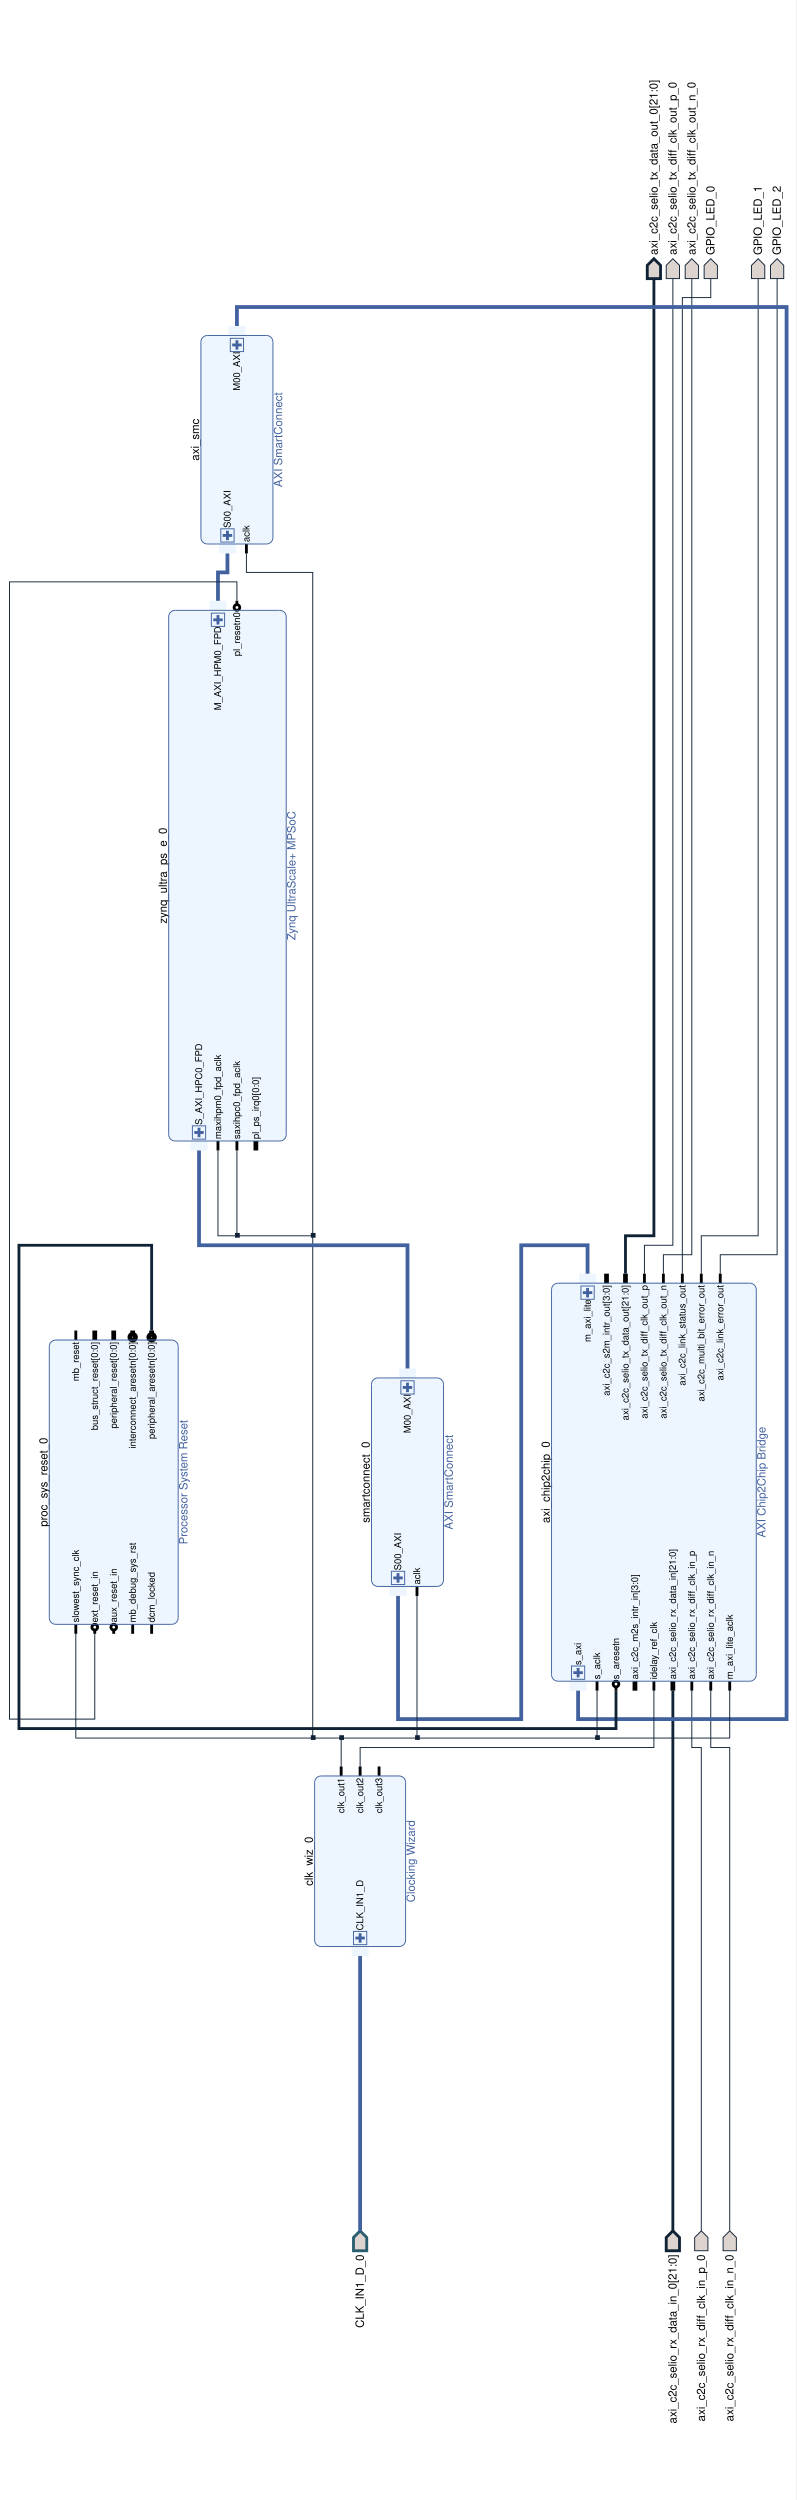
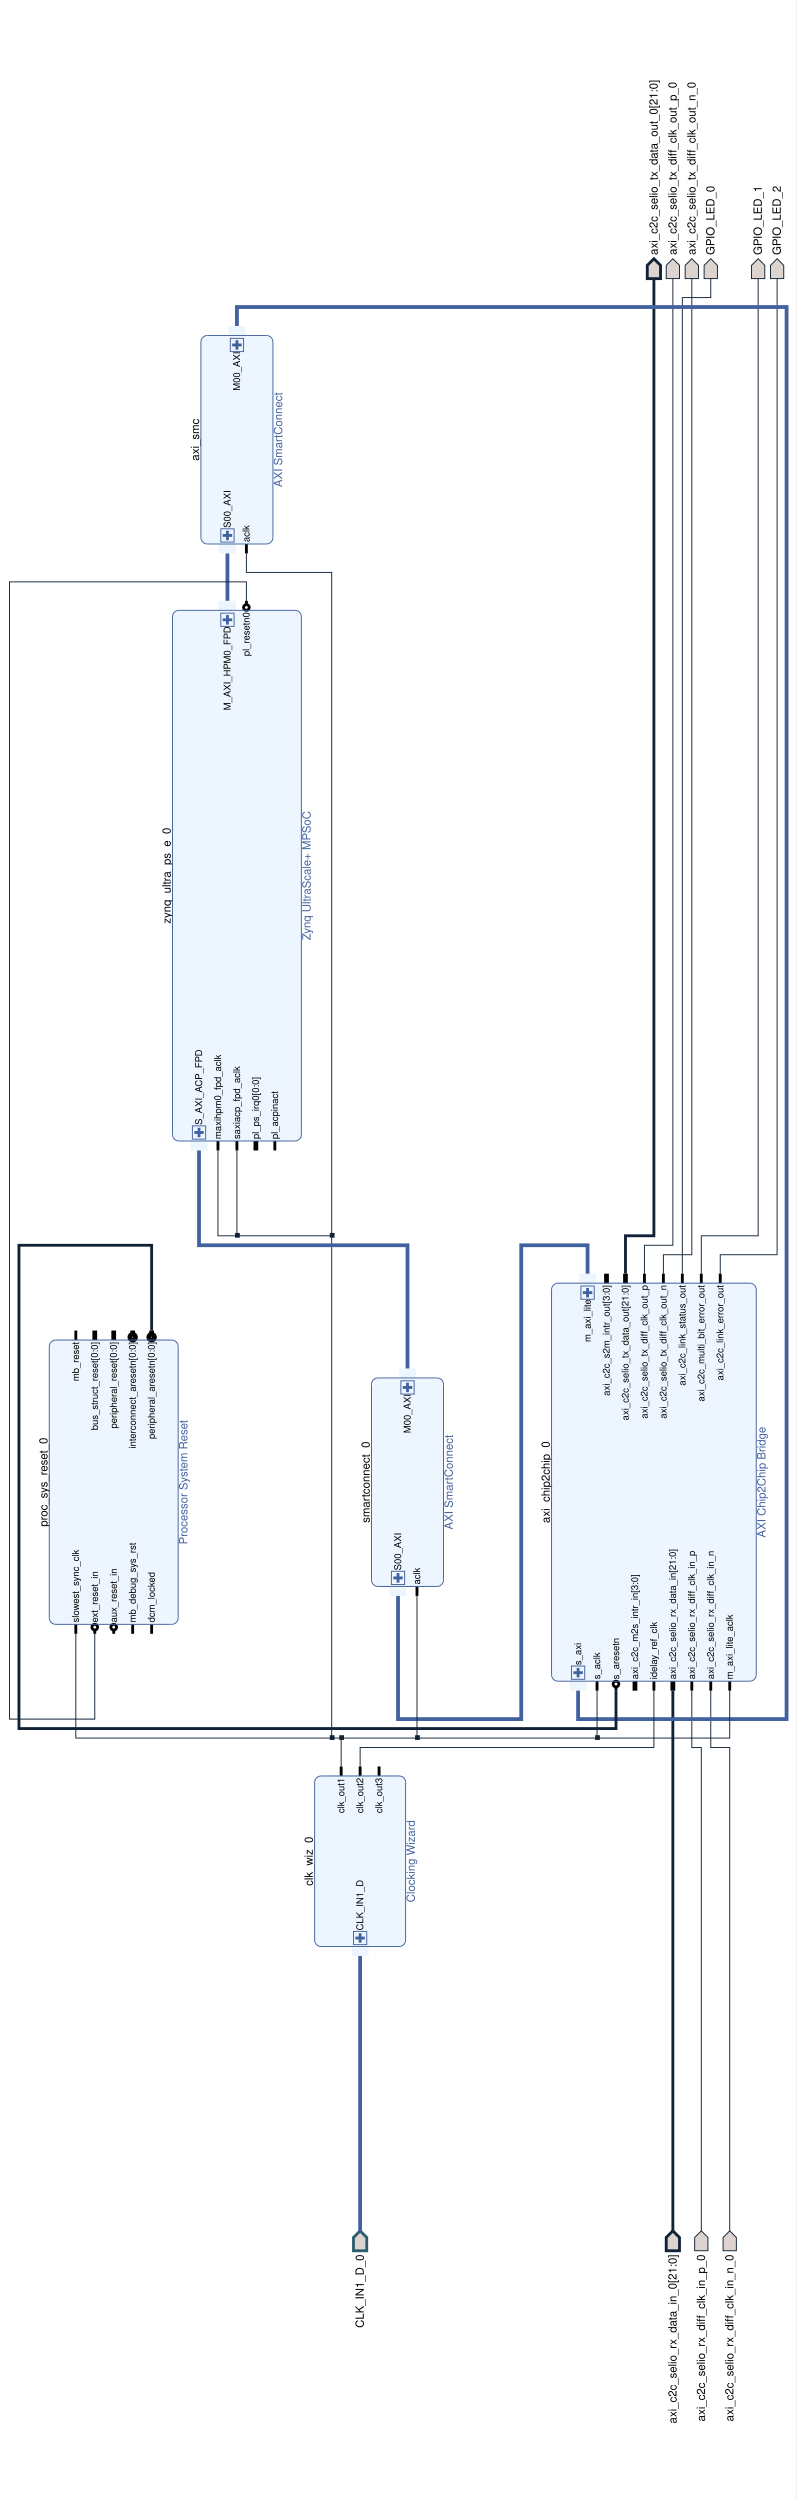
<svg xmlns="http://www.w3.org/2000/svg" viewBox="0 0 840 2638" preserveAspectRatio="xMidYMid meet" version="1.1" baseProfile="full" xml:space="preserve">
  <clipPath id="clippingbbox">
    <rect x="0" y="0" width="2638" height="840" />
  </clipPath>
  <g stroke="#102235" stroke-width="1" stroke-linecap="butt" stroke-linejoin="miter" stroke-miterlimit="4" stroke-dasharray="none" stroke-dashoffset="0" fill="none" font-family="Helvetica" font-style="normal" font-size="12" writing-mode="lr-tb" cursor="crosshair" transform="rotate(-90) translate(-2638)" clip-path="url(#clippingbbox)">
    <path d="M0 0h2638v841h-2638z" stroke="none" fill="white" />
    <path d="M284 380l-7 7h-14v-14h14z" stroke="none" fill="#ddd4d0" />
    <g stroke="#2a5e6f" stroke-width="3">
      <path d="M284 380l-7 7h-14v-14h14z" />
      <text x="259" y="380" fill="black" stroke-width="0" text-anchor="end" dy="3.85">CLK_IN1_D_0</text>
      <path d="M284 710l-7 7h-14v-14h14z" stroke="none" fill="#ddd4d0" />
    </g>
    <g stroke-width="3">
      <path d="M284 710l-7 7h-14v-14h14z" />
      <text x="259" y="710" fill="black" stroke-width="0" text-anchor="end" dy="3.85">axi_c2c_selio_rx_data_in_0[21:0]</text>
      <path d="M284 740l-7 7h-14v-14h14z" stroke="none" fill="#ddd4d0" />
    </g>
    <g>
      <path d="M284 740l-7 7h-14v-14h14z" />
      <text x="259" y="740" fill="black" stroke-width="0" text-anchor="end" dy="3.85">axi_c2c_selio_rx_diff_clk_in_p_0</text>
      <path d="M284 770l-7 7h-14v-14h14z" stroke="none" fill="#ddd4d0" />
      <path d="M284 770l-7 7h-14v-14h14z" />
      <text x="259" y="770" fill="black" stroke-width="0" text-anchor="end" dy="3.85">axi_c2c_selio_rx_diff_clk_in_n_0</text>
      <path d="M591 332h166l3 1l2 1l1 2l1 3v82l-1 3l-1 2l-2 1l-3 1h-166l-3 -1l-2 -1l-1 -2l-1 -3v-82l1 -3l1 -2l2 -1z" stroke="none" fill="#edf6fe" />
      <text x="674" y="330" fill="black" stroke-width="0" text-anchor="middle">clk_wiz_0</text>
      <text x="674" y="430" fill="#41619f" stroke-width="0" text-anchor="middle" dy="7.7">Clocking Wizard</text>
      <path d="M574 371h10v18h-10z" stroke="none" fill="#edf6fe" />
    </g>
    <g stroke="#41619f" stroke-width="3">
      <path d="M593 375v10" />
      <path d="M588 380h10" />
    </g>
    <g stroke="#41619f">
      <path d="M586 373h14v14h-14z" />
      <text x="601" y="380" fill="black" stroke-width="0" font-size="10" dy="3.25">CLK_IN1_D</text>
    </g>
    <g stroke="black" stroke-width="3">
      <path d="M774 360h-10" />
      <text x="762" y="360" fill="black" stroke-width="0" font-size="10" text-anchor="end" dy="3.25">clk_out1</text>
      <path d="M774 380h-10" />
      <text x="762" y="380" fill="black" stroke-width="0" font-size="10" text-anchor="end" dy="3.25">clk_out2</text>
      <path d="M774 400h-10" />
      <text x="762" y="400" fill="black" stroke-width="0" font-size="10" text-anchor="end" dy="3.25">clk_out3</text>
    </g>
    <g stroke="#41619f">
      <path d="M591 332h166" />
      <path d="M757,332 A6.835,6.835 1.62 0,1 764,339" />
      <path d="M764 339v82" />
      <path d="M764,421 A6.835,6.835 1.62 0,1 757,428" />
      <path d="M757 428h-166" />
      <path d="M591,428 A6.835,6.835 1.62 0,1 584,421" />
      <path d="M584 421v-82" />
      <path d="M584,339 A6.835,6.835 1.62 0,1 591,332" />
      <path d="M931 52h286l3 1l2 1l1 2l1 3v122l-1 3l-1 2l-2 1l-3 1h-286l-3 -1l-2 -1l-1 -2l-1 -3v-122l1 -3l1 -2l2 -1z" stroke="none" fill="#edf6fe" />
      <text x="1074" y="50" fill="black" stroke-width="0" text-anchor="middle">proc_sys_reset_0</text>
      <text x="1074" y="190" fill="#41619f" stroke-width="0" text-anchor="middle" dy="7.7">Processor System Reset</text>
    </g>
    <g stroke="black" stroke-width="3">
      <path d="M914 80h10" />
      <text x="926" y="80" fill="black" stroke-width="0" font-size="10" dy="3.25">slowest_sync_clk</text>
      <circle cx="921" cy="100" r="3" />
      <path d="M914 100h4" />
      <text x="926" y="100" fill="black" stroke-width="0" font-size="10" dy="3.25">ext_reset_in</text>
      <circle cx="921" cy="120" r="3" />
      <path d="M914 120h4" />
      <text x="926" y="120" fill="black" stroke-width="0" font-size="10" dy="3.25">aux_reset_in</text>
      <path d="M914 140h10" />
      <text x="926" y="140" fill="black" stroke-width="0" font-size="10" dy="3.25">mb_debug_sys_rst</text>
      <path d="M914 160h10" />
      <text x="926" y="160" fill="black" stroke-width="0" font-size="10" dy="3.25">dcm_locked</text>
      <path d="M1234 80h-10" />
      <text x="1222" y="80" fill="black" stroke-width="0" font-size="10" text-anchor="end" dy="3.25">mb_reset</text>
    </g>
    <g stroke="black" stroke-width="5">
      <path d="M1234 100h-10" />
      <text x="1222" y="100" fill="black" stroke-width="0" font-size="10" text-anchor="end" dy="3.25">bus_struct_reset[0:0]</text>
      <path d="M1234 120h-10" />
      <text x="1222" y="120" fill="black" stroke-width="0" font-size="10" text-anchor="end" dy="3.25">peripheral_reset[0:0]</text>
      <circle cx="1227" cy="140" r="3" />
      <path d="M1234 140h-4" />
      <text x="1222" y="140" fill="black" stroke-width="0" font-size="10" text-anchor="end" dy="3.25">interconnect_aresetn[0:0]</text>
      <circle cx="1227" cy="160" r="3" />
      <path d="M1234 160h-4" />
      <text x="1222" y="160" fill="black" stroke-width="0" font-size="10" text-anchor="end" dy="3.25">peripheral_aresetn[0:0]</text>
    </g>
    <g stroke="#41619f">
      <path d="M931 52h286" />
      <path d="M1217,52 A6.835,6.835 1.62 0,1 1224,59" />
      <path d="M1224 59v122" />
      <path d="M1224,181 A6.835,6.835 1.62 0,1 1217,188" />
      <path d="M1217 188h-286" />
      <path d="M931,188 A6.835,6.835 1.62 0,1 924,181" />
      <path d="M924 181v-122" />
      <path d="M924,59 A6.835,6.835 1.62 0,1 931,52" />
      <path d="M971 392h206l3 1l2 1l1 2l1 3v62l-1 3l-1 2l-2 1l-3 1h-206l-3 -1l-2 -1l-1 -2l-1 -3v-62l1 -3l1 -2l2 -1z" stroke="none" fill="#edf6fe" />
      <text x="1074" y="390" fill="black" stroke-width="0" text-anchor="middle">smartconnect_0</text>
      <text x="1074" y="470" fill="#41619f" stroke-width="0" text-anchor="middle" dy="7.7">AXI SmartConnect</text>
      <path d="M954 411h10v18h-10z" stroke="none" fill="#edf6fe" />
    </g>
    <g stroke="#41619f" stroke-width="3">
      <path d="M973 415v10" />
      <path d="M968 420h10" />
    </g>
    <g stroke="#41619f">
      <path d="M966 413h14v14h-14z" />
      <text x="981" y="420" fill="black" stroke-width="0" font-size="10" dy="3.25">S00_AXI</text>
      <path d="M1184 421h10v18h-10z" stroke="none" fill="#edf6fe" />
    </g>
    <g stroke="#41619f" stroke-width="3">
      <path d="M1174 425v10" />
      <path d="M1169 430h10" />
    </g>
    <g stroke="#41619f">
      <path d="M1167 423h14v14h-14z" />
      <text x="1167" y="430" fill="black" stroke-width="0" font-size="10" text-anchor="end" dy="3.25">M00_AXI</text>
    </g>
    <g stroke="black" stroke-width="3">
      <path d="M954 440h10" />
      <text x="966" y="440" fill="black" stroke-width="0" font-size="10" dy="3.25">aclk</text>
    </g>
    <g stroke="#41619f">
      <path d="M971 392h206" />
      <path d="M1177,392 A6.835,6.835 1.62 0,1 1184,399" />
      <path d="M1184 399v62" />
      <path d="M1184,461 A6.835,6.835 1.62 0,1 1177,468" />
      <path d="M1177 468h-206" />
      <path d="M971,468 A6.835,6.835 1.62 0,1 964,461" />
      <path d="M964 461v-62" />
      <path d="M964,399 A6.835,6.835 1.62 0,1 971,392" />
      <path d="M871 582h406l3 1l2 1l1 2l1 3v202l-1 3l-1 2l-2 1l-3 1h-406l-3 -1l-2 -1l-1 -2l-1 -3v-202l1 -3l1 -2l2 -1z" stroke="none" fill="#edf6fe" />
      <text x="1074" y="580" fill="black" stroke-width="0" text-anchor="middle">axi_chip2chip_0</text>
      <text x="1074" y="800" fill="#41619f" stroke-width="0" text-anchor="middle" dy="7.7">AXI Chip2Chip Bridge</text>
      <path d="M1284 611h10v18h-10z" stroke="none" fill="#edf6fe" />
    </g>
    <g stroke="#41619f" stroke-width="3">
      <path d="M1274 615v10" />
      <path d="M1269 620h10" />
    </g>
    <g stroke="#41619f">
      <path d="M1267 613h14v14h-14z" />
      <text x="1267" y="620" fill="black" stroke-width="0" font-size="10" text-anchor="end" dy="3.25">m_axi_lite</text>
      <path d="M854 601h10v18h-10z" stroke="none" fill="#edf6fe" />
    </g>
    <g stroke="#41619f" stroke-width="3">
      <path d="M873 605v10" />
      <path d="M868 610h10" />
    </g>
    <g stroke="#41619f">
      <path d="M866 603h14v14h-14z" />
      <text x="881" y="610" fill="black" stroke-width="0" font-size="10" dy="3.25">s_axi</text>
    </g>
    <g stroke="black" stroke-width="3">
      <path d="M854 630h10" />
      <text x="866" y="630" fill="black" stroke-width="0" font-size="10" dy="3.25">s_aclk</text>
      <circle cx="861" cy="650" r="3" />
      <path d="M854 650h4" />
      <text x="866" y="650" fill="black" stroke-width="0" font-size="10" dy="3.25">s_aresetn</text>
    </g>
    <g stroke="black" stroke-width="5">
      <path d="M854 670h10" />
      <text x="866" y="670" fill="black" stroke-width="0" font-size="10" dy="3.25">axi_c2c_m2s_intr_in[3:0]</text>
      <path d="M1294 640h-10" />
      <text x="1282" y="640" fill="black" stroke-width="0" font-size="10" text-anchor="end" dy="3.25">axi_c2c_s2m_intr_out[3:0]</text>
    </g>
    <g stroke="black" stroke-width="3">
      <path d="M854 690h10" />
      <text x="866" y="690" fill="black" stroke-width="0" font-size="10" dy="3.25">idelay_ref_clk</text>
    </g>
    <g stroke="black" stroke-width="5">
      <path d="M1294 660h-10" />
      <text x="1282" y="660" fill="black" stroke-width="0" font-size="10" text-anchor="end" dy="3.25">axi_c2c_selio_tx_data_out[21:0]</text>
      <path d="M854 710h10" />
      <text x="866" y="710" fill="black" stroke-width="0" font-size="10" dy="3.25">axi_c2c_selio_rx_data_in[21:0]</text>
    </g>
    <g stroke="black" stroke-width="3">
      <path d="M1294 680h-10" />
      <text x="1282" y="680" fill="black" stroke-width="0" font-size="10" text-anchor="end" dy="3.25">axi_c2c_selio_tx_diff_clk_out_p</text>
      <path d="M1294 700h-10" />
      <text x="1282" y="700" fill="black" stroke-width="0" font-size="10" text-anchor="end" dy="3.25">axi_c2c_selio_tx_diff_clk_out_n</text>
      <path d="M854 730h10" />
      <text x="866" y="730" fill="black" stroke-width="0" font-size="10" dy="3.25">axi_c2c_selio_rx_diff_clk_in_p</text>
      <path d="M854 750h10" />
      <text x="866" y="750" fill="black" stroke-width="0" font-size="10" dy="3.25">axi_c2c_selio_rx_diff_clk_in_n</text>
      <path d="M1294 720h-10" />
      <text x="1282" y="720" fill="black" stroke-width="0" font-size="10" text-anchor="end" dy="3.25">axi_c2c_link_status_out</text>
      <path d="M1294 740h-10" />
      <text x="1282" y="740" fill="black" stroke-width="0" font-size="10" text-anchor="end" dy="3.25">axi_c2c_multi_bit_error_out</text>
      <path d="M1294 760h-10" />
      <text x="1282" y="760" fill="black" stroke-width="0" font-size="10" text-anchor="end" dy="3.25">axi_c2c_link_error_out</text>
      <path d="M854 770h10" />
      <text x="866" y="770" fill="black" stroke-width="0" font-size="10" dy="3.25">m_axi_lite_aclk</text>
    </g>
    <g stroke="#41619f">
      <path d="M871 582h406" />
      <path d="M1277,582 A6.835,6.835 1.62 0,1 1284,589" />
      <path d="M1284 589v202" />
      <path d="M1284,791 A6.835,6.835 1.62 0,1 1277,798" />
      <path d="M1277 798h-406" />
      <path d="M871,798 A6.835,6.835 1.62 0,1 864,791" />
      <path d="M864 791v-202" />
      <path d="M864,589 A6.835,6.835 1.62 0,1 871,582" />
-       <path d="M1441 178h546l3 1l2 1l1 2l1 3v110l-1 3l-1 2l-2 1l-3 1h-546l-3 -1l-2 -1l-1 -2l-1 -3v-110l1 -3l1 -2l2 -1z" stroke="none" fill="#edf6fe" />
-       <text x="1714" y="176" fill="black" stroke-width="0" text-anchor="middle">zynq_ultra_ps_e_0</text>
-       <text x="1714" y="304" fill="#41619f" stroke-width="0" text-anchor="middle" dy="7.7">Zynq UltraScale+ MPSoC</text>
-       <path d="M1994 221h10v18h-10z" stroke="none" fill="#edf6fe" />
-     </g>
-     <g stroke="#41619f" stroke-width="3">
-       <path d="M1984 225v10" />
-       <path d="M1979 230h10" />
-     </g>
-     <g stroke="#41619f">
-       <path d="M1977 223h14v14h-14z" />
-       <text x="1977" y="230" fill="black" stroke-width="0" font-size="10" text-anchor="end" dy="3.25">M_AXI_HPM0_FPD</text>
+       <path d="M1441 182h546l3 1l2 1l1 2l1 3v122l-1 3l-1 2l-2 1l-3 1h-546l-3 -1l-2 -1l-1 -2l-1 -3v-122l1 -3l1 -2l2 -1z" stroke="none" fill="#edf6fe" />
+       <text x="1714" y="180" fill="black" stroke-width="0" text-anchor="middle">zynq_ultra_ps_e_0</text>
+       <text x="1714" y="320" fill="#41619f" stroke-width="0" text-anchor="middle" dy="7.7">Zynq UltraScale+ MPSoC</text>
+       <path d="M1994 231h10v18h-10z" stroke="none" fill="#edf6fe" />
+     </g>
+     <g stroke="#41619f" stroke-width="3">
+       <path d="M1984 235v10" />
+       <path d="M1979 240h10" />
+     </g>
+     <g stroke="#41619f">
+       <path d="M1977 233h14v14h-14z" />
+       <text x="1977" y="240" fill="black" stroke-width="0" font-size="10" text-anchor="end" dy="3.25">M_AXI_HPM0_FPD</text>
      <path d="M1424 201h10v18h-10z" stroke="none" fill="#edf6fe" />
    </g>
    <g stroke="#41619f" stroke-width="3">
      <path d="M1443 205v10" />
      <path d="M1438 210h10" />
    </g>
    <g stroke="#41619f">
      <path d="M1436 203h14v14h-14z" />
-       <text x="1451" y="210" fill="black" stroke-width="0" font-size="10" dy="3.25">S_AXI_HPC0_FPD</text>
+       <text x="1451" y="210" fill="black" stroke-width="0" font-size="10" dy="3.25">S_AXI_ACP_FPD</text>
    </g>
    <g stroke="black" stroke-width="3">
      <path d="M1424 230h10" />
      <text x="1436" y="230" fill="black" stroke-width="0" font-size="10" dy="3.25">maxihpm0_fpd_aclk</text>
      <path d="M1424 250h10" />
-       <text x="1436" y="250" fill="black" stroke-width="0" font-size="10" dy="3.25">saxihpc0_fpd_aclk</text>
+       <text x="1436" y="250" fill="black" stroke-width="0" font-size="10" dy="3.25">saxiacp_fpd_aclk</text>
    </g>
    <g stroke="black" stroke-width="5">
      <path d="M1424 270h10" />
      <text x="1436" y="270" fill="black" stroke-width="0" font-size="10" dy="3.25">pl_ps_irq0[0:0]</text>
    </g>
    <g stroke="black" stroke-width="3">
-       <circle cx="1997" cy="250" r="3" />
-       <path d="M2004 250h-4" />
-       <text x="1992" y="250" fill="black" stroke-width="0" font-size="10" text-anchor="end" dy="3.25">pl_resetn0</text>
-     </g>
-     <g stroke="#41619f">
-       <path d="M1441 178h546" />
-       <path d="M1987,178 A6.835,6.835 1.62 0,1 1994,185" />
-       <path d="M1994 185v110" />
-       <path d="M1994,295 A6.835,6.835 1.62 0,1 1987,302" />
-       <path d="M1987 302h-546" />
-       <path d="M1441,302 A6.835,6.835 1.62 0,1 1434,295" />
-       <path d="M1434 295v-110" />
-       <path d="M1434,185 A6.835,6.835 1.62 0,1 1441,178" />
+       <circle cx="1997" cy="260" r="3" />
+       <path d="M2004 260h-4" />
+       <text x="1992" y="260" fill="black" stroke-width="0" font-size="10" text-anchor="end" dy="3.25">pl_resetn0</text>
+       <path d="M1424 290h10" />
+       <text x="1436" y="290" fill="black" stroke-width="0" font-size="10" dy="3.25">pl_acpinact</text>
+     </g>
+     <g stroke="#41619f">
+       <path d="M1441 182h546" />
+       <path d="M1987,182 A6.835,6.835 1.62 0,1 1994,189" />
+       <path d="M1994 189v122" />
+       <path d="M1994,311 A6.835,6.835 1.62 0,1 1987,318" />
+       <path d="M1987 318h-546" />
+       <path d="M1441,318 A6.835,6.835 1.62 0,1 1434,311" />
+       <path d="M1434 311v-122" />
+       <path d="M1434,189 A6.835,6.835 1.62 0,1 1441,182" />
      <path d="M2071 212h206l3 1l2 1l1 2l1 3v62l-1 3l-1 2l-2 1l-3 1h-206l-3 -1l-2 -1l-1 -2l-1 -3v-62l1 -3l1 -2l2 -1z" stroke="none" fill="#edf6fe" />
      <text x="2174" y="210" fill="black" stroke-width="0" text-anchor="middle">axi_smc</text>
      <text x="2174" y="290" fill="#41619f" stroke-width="0" text-anchor="middle" dy="7.7">AXI SmartConnect</text>
      <path d="M2054 231h10v18h-10z" stroke="none" fill="#edf6fe" />
    </g>
    <g stroke="#41619f" stroke-width="3">
      <path d="M2073 235v10" />
      <path d="M2068 240h10" />
    </g>
    <g stroke="#41619f">
      <path d="M2066 233h14v14h-14z" />
      <text x="2081" y="240" fill="black" stroke-width="0" font-size="10" dy="3.25">S00_AXI</text>
      <path d="M2284 241h10v18h-10z" stroke="none" fill="#edf6fe" />
    </g>
    <g stroke="#41619f" stroke-width="3">
      <path d="M2274 245v10" />
      <path d="M2269 250h10" />
    </g>
    <g stroke="#41619f">
      <path d="M2267 243h14v14h-14z" />
      <text x="2267" y="250" fill="black" stroke-width="0" font-size="10" text-anchor="end" dy="3.25">M00_AXI</text>
    </g>
    <g stroke="black" stroke-width="3">
      <path d="M2054 260h10" />
      <text x="2066" y="260" fill="black" stroke-width="0" font-size="10" dy="3.25">aclk</text>
    </g>
    <g stroke="#41619f">
      <path d="M2071 212h206" />
      <path d="M2277,212 A6.835,6.835 1.62 0,1 2284,219" />
      <path d="M2284 219v62" />
      <path d="M2284,281 A6.835,6.835 1.62 0,1 2277,288" />
      <path d="M2277 288h-206" />
      <path d="M2071,288 A6.835,6.835 1.62 0,1 2064,281" />
      <path d="M2064 281v-62" />
      <path d="M2064,219 A6.835,6.835 1.62 0,1 2071,212" />
      <path d="M2344 690v-7h14l7 7l-7 7h-14z" stroke="none" fill="#ddd4d0" />
    </g>
    <g stroke-width="3">
      <path d="M2344 690v-7h14l7 7l-7 7h-14z" />
      <text x="2369" y="690" fill="black" stroke-width="0" dy="3.85">axi_c2c_selio_tx_data_out_0[21:0]</text>
      <path d="M2344 710v-7h14l7 7l-7 7h-14z" stroke="none" fill="#ddd4d0" />
    </g>
    <g>
      <path d="M2344 710v-7h14l7 7l-7 7h-14z" />
      <text x="2369" y="710" fill="black" stroke-width="0" dy="3.85">axi_c2c_selio_tx_diff_clk_out_p_0</text>
      <path d="M2344 730v-7h14l7 7l-7 7h-14z" stroke="none" fill="#ddd4d0" />
      <path d="M2344 730v-7h14l7 7l-7 7h-14z" />
      <text x="2369" y="730" fill="black" stroke-width="0" dy="3.85">axi_c2c_selio_tx_diff_clk_out_n_0</text>
      <path d="M2344 750v-7h14l7 7l-7 7h-14z" stroke="none" fill="#ddd4d0" />
      <path d="M2344 750v-7h14l7 7l-7 7h-14z" />
      <text x="2369" y="750" fill="black" stroke-width="0" dy="3.85">GPIO_LED_0</text>
      <path d="M2344 800v-7h14l7 7l-7 7h-14z" stroke="none" fill="#ddd4d0" />
      <path d="M2344 800v-7h14l7 7l-7 7h-14z" />
      <text x="2369" y="800" fill="black" stroke-width="0" dy="3.85">GPIO_LED_1</text>
      <path d="M2344 820v-7h14l7 7l-7 7h-14z" stroke="none" fill="#ddd4d0" />
      <path d="M2344 820v-7h14l7 7l-7 7h-14z" />
      <text x="2369" y="820" fill="black" stroke-width="0" dy="3.85">GPIO_LED_2</text>
    </g>
    <g stroke="#41619f" stroke-width="4">
      <path d="M284 380h290" />
    </g>
    <g>
      <path d="M1294 760h20v60h1030" />
      <path d="M1294 720h1030v30h20" />
      <path d="M1294 740h40v60h1010" />
    </g>
    <g stroke-width="3">
      <path d="M1294 660h40v30h1010" />
    </g>
    <g>
      <path d="M1294 700h20v30h1030" />
      <path d="M1294 680h30v30h1020" />
    </g>
    <g stroke="#41619f" stroke-width="4">
      <path d="M954 420h-130v130h500v70h-30" />
    </g>
    <g stroke-width="3">
      <path d="M284 710h570" />
    </g>
    <g>
      <path d="M284 770h510v-20h60" />
      <path d="M284 740h510v-10h60" />
    </g>
    <g stroke="#41619f" stroke-width="4">
      <path d="M854 610h-30v220h1490v-580h-20" />
    </g>
    <g>
      <path d="M774 380h20v310h60" />
      <path d="M914 80h-110v690h50" />
-       <path d="M804 330h530" />
+       <path d="M804 350h530" />
      <path d="M1332 248h5v5h-5z" stroke="none" fill="#102235" />
-       <path d="M1332 328h5v5h-5z" stroke="none" fill="#102235" />
+       <path d="M1332 348h5v5h-5z" stroke="none" fill="#102235" />
      <path d="M774 360h30" />
      <path d="M804 440h150" />
      <path d="M804 630h50" />
-       <path d="M802 328h5v5h-5z" stroke="none" fill="#102235" />
+       <path d="M802 348h5v5h-5z" stroke="none" fill="#102235" />
      <path d="M802 358h5v5h-5z" stroke="none" fill="#102235" />
      <path d="M802 438h5v5h-5z" stroke="none" fill="#102235" />
      <path d="M802 628h5v5h-5z" stroke="none" fill="#102235" />
-       <path d="M1424 230h-90v100h700v-70h20" />
+       <path d="M1424 230h-90v120h700v-90h20" />
      <path d="M1334 250h90" />
    </g>
    <g stroke-width="3">
      <path d="M854 650h-40v-630h510v140h-90" />
    </g>
    <g stroke="#41619f" stroke-width="4">
      <path d="M1194 430h130v-220h100" />
-       <path d="M2004 230h30v10h20" />
-     </g>
-     <g>
-       <path d="M914 100h-90v-90h1200v240h-20" />
+       <path d="M2004 240h50" />
+     </g>
+     <g>
+       <path d="M914 100h-90v-90h1200v250h-20" />
    </g>
  </g>
</svg>
